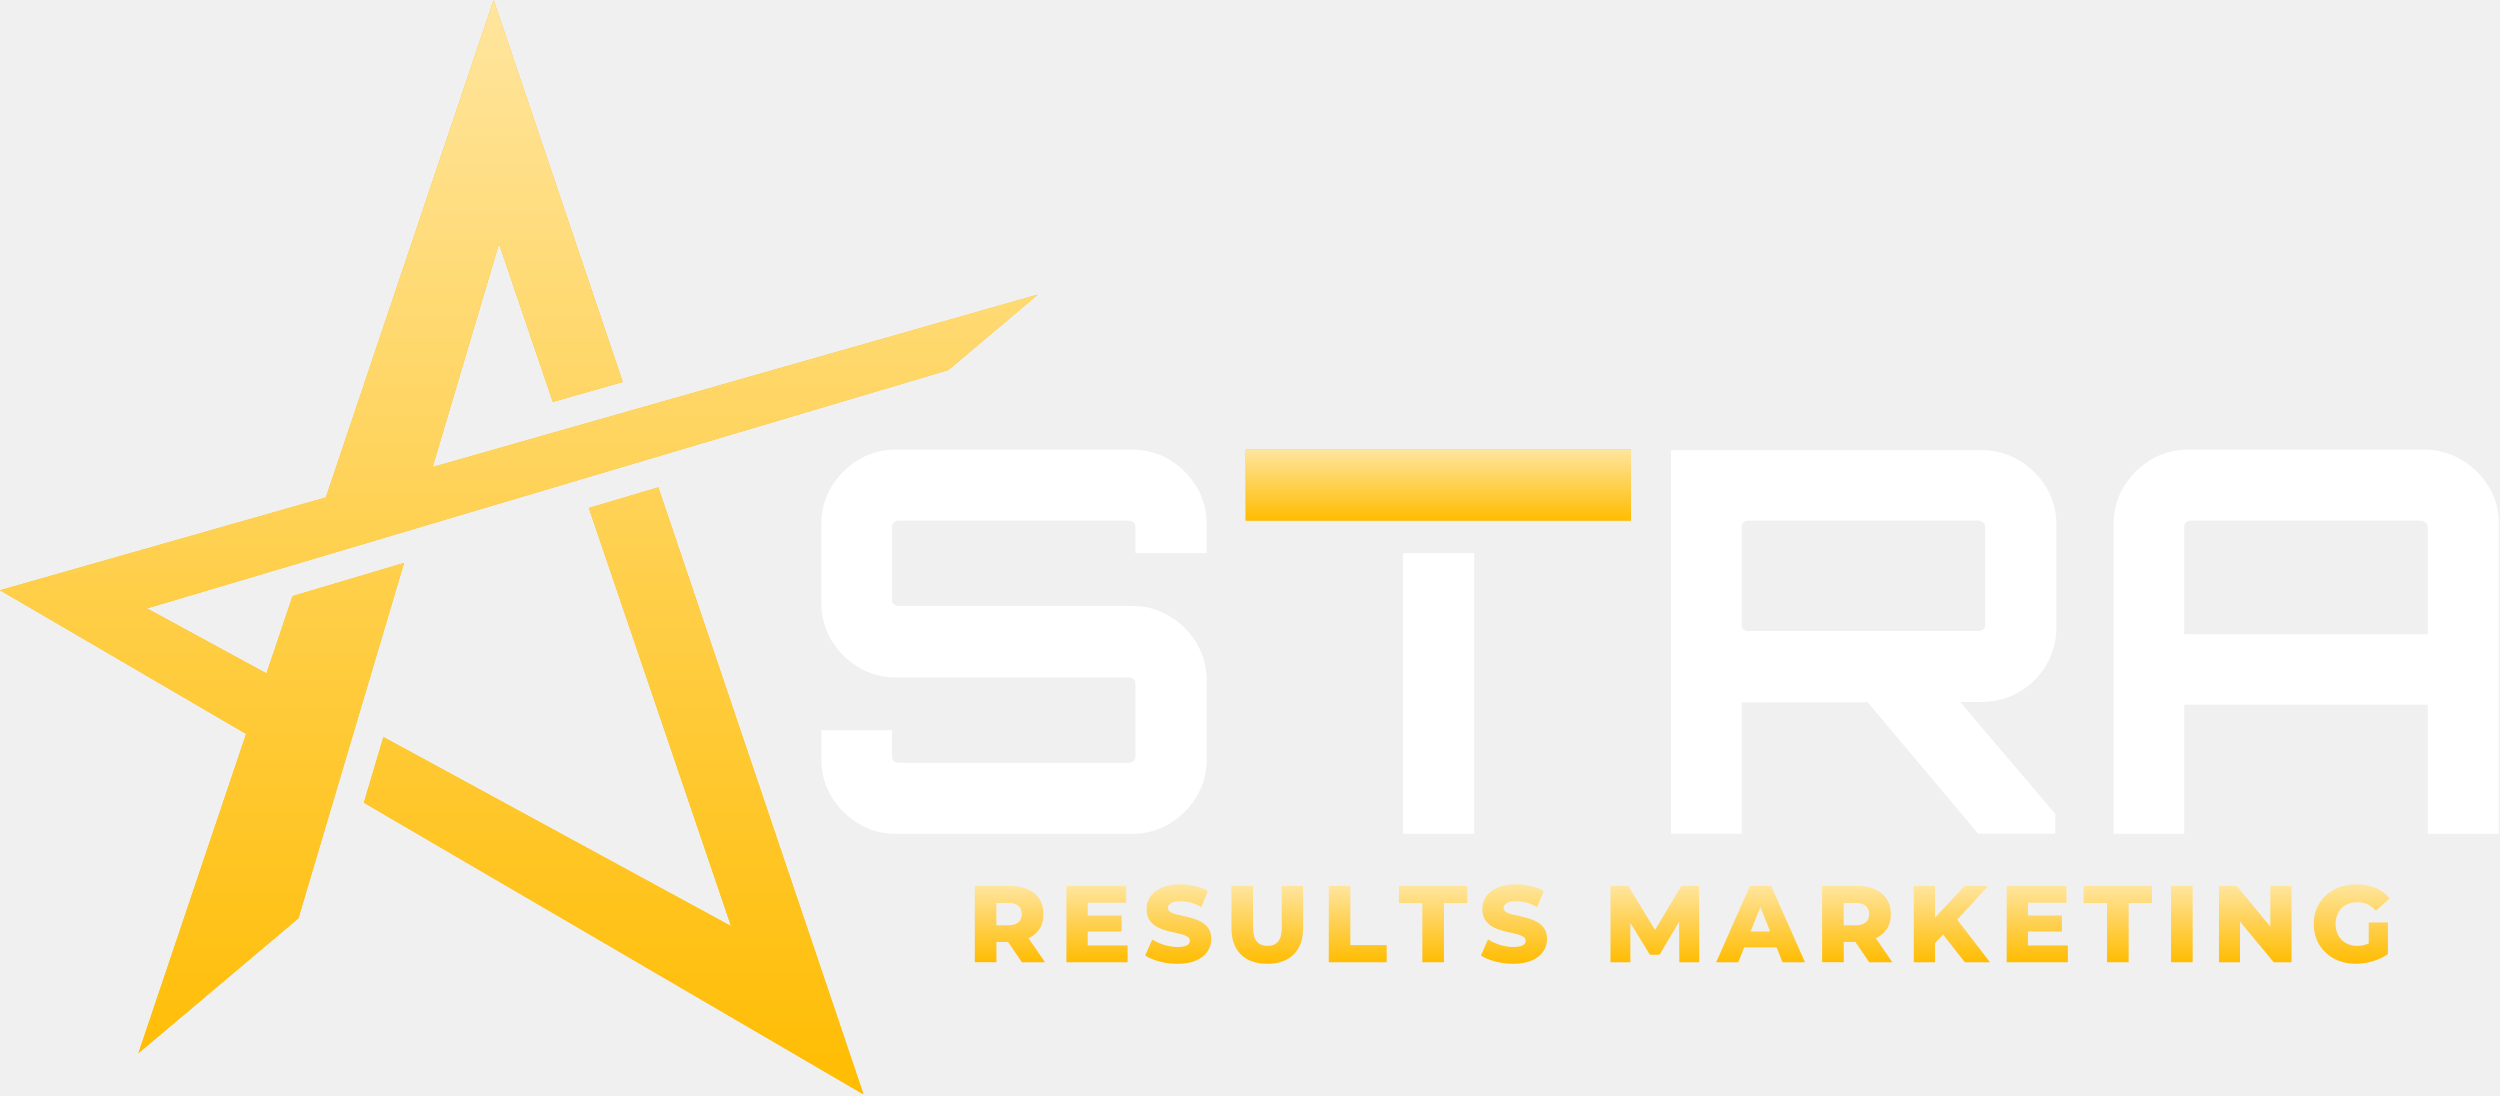
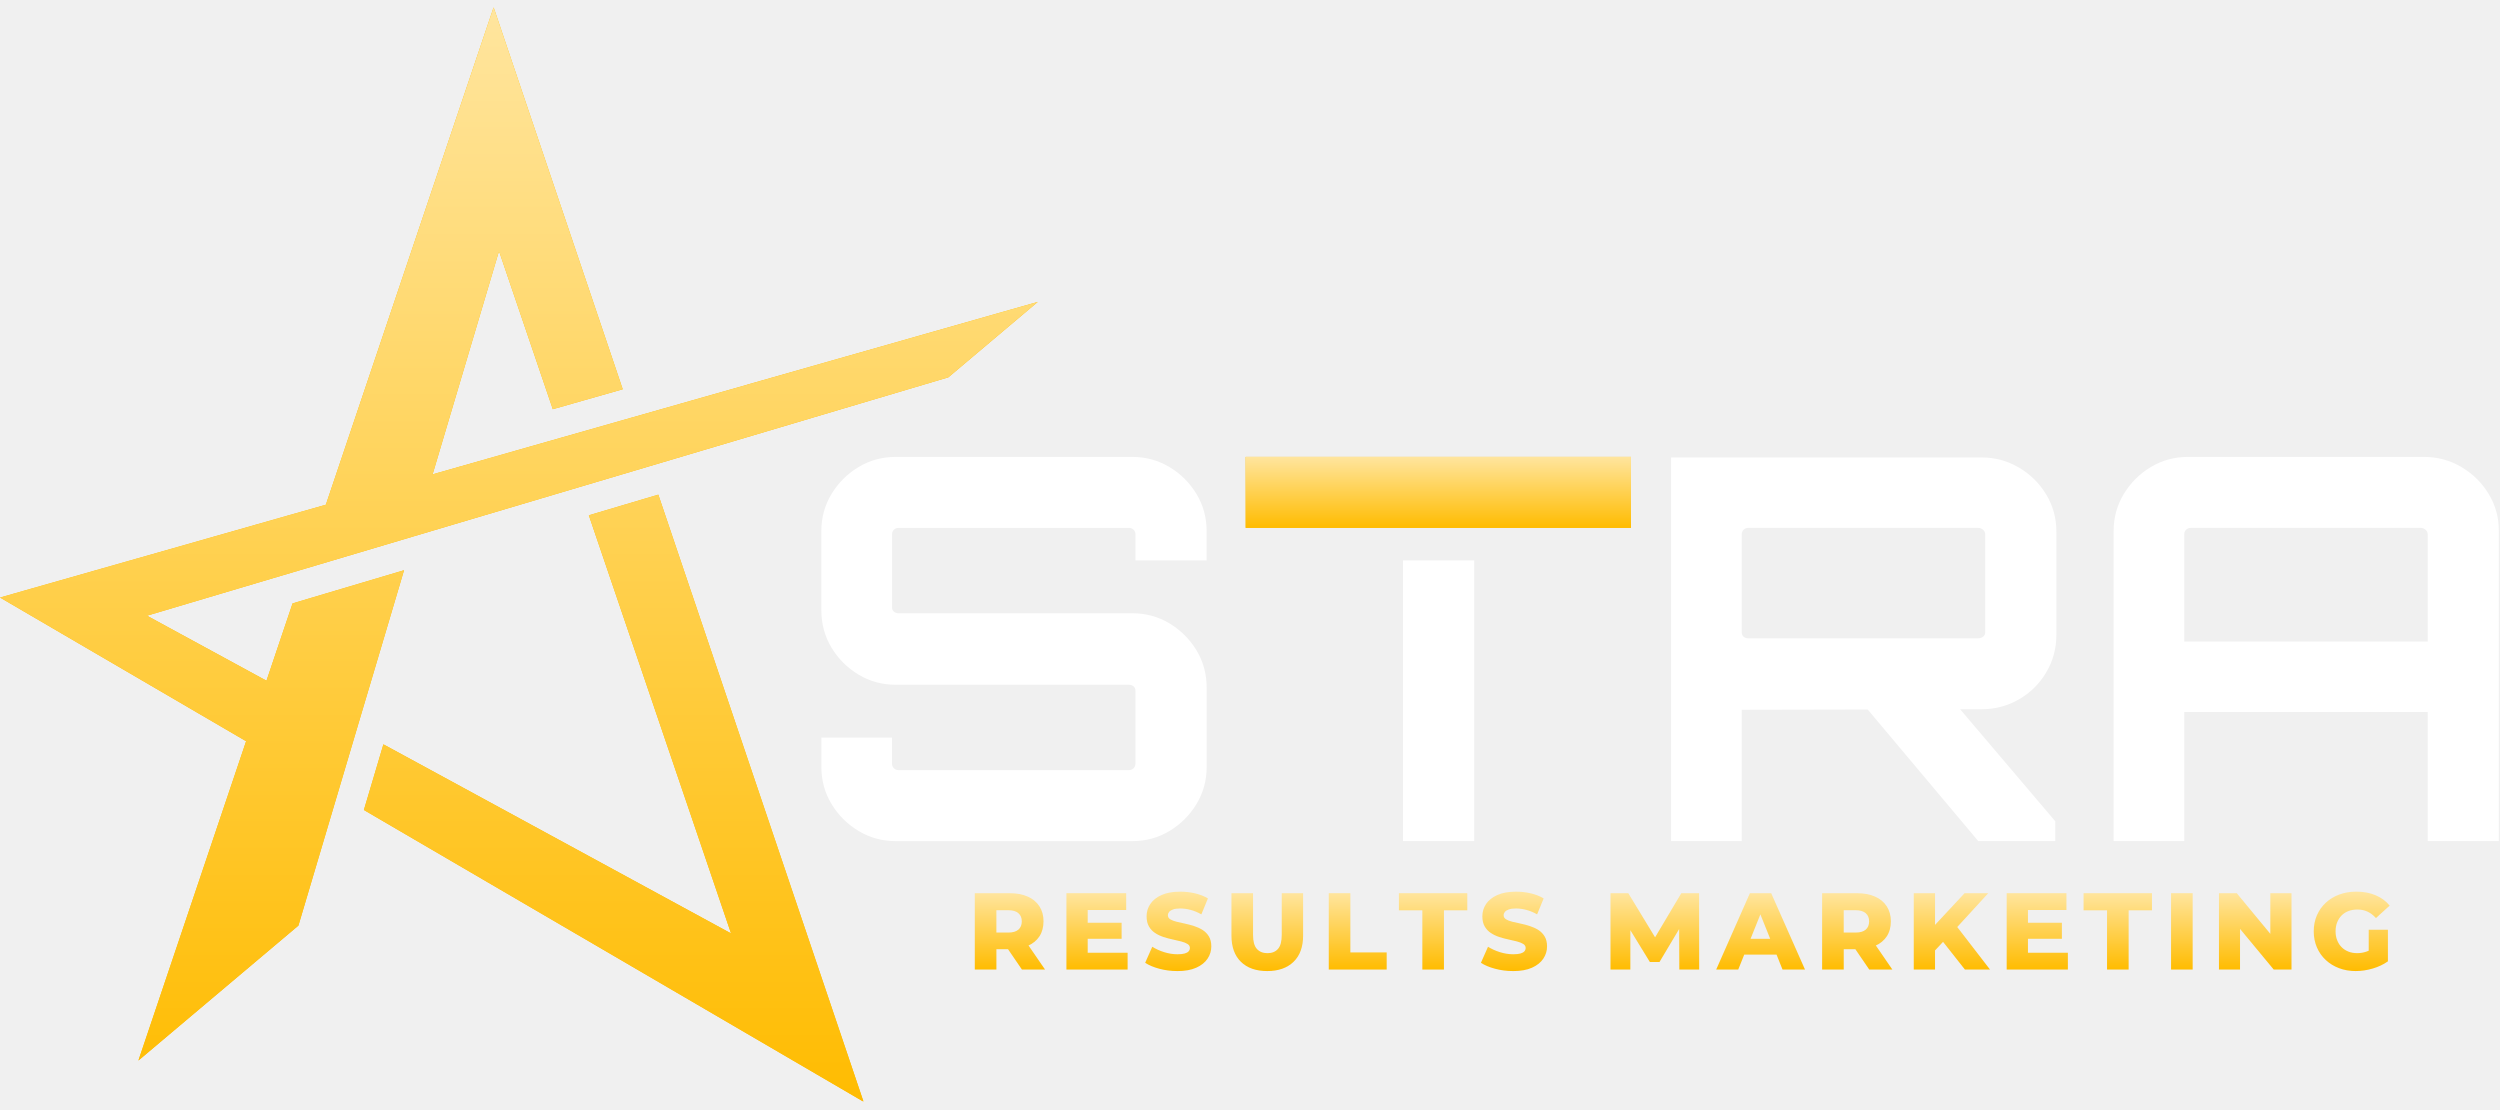
- <svg xmlns="http://www.w3.org/2000/svg" width="1696" height="743" viewBox="0 0 1696 743" fill="none">
+ <svg xmlns="http://www.w3.org/2000/svg" width="214" height="95" viewBox="0 0 1696 743" fill="none">
  <mask id="mask0_2882_954" style="mask-type:luminance" maskUnits="userSpaceOnUse" x="0" y="0" width="1696" height="743">
    <path d="M1695.25 0H0V742.42H1695.25V0Z" fill="white" />
  </mask>
  <g mask="url(#mask0_2882_954)">
    <path d="M506.88 256.04C494.17 259.67 481.48 263.28 468.77 266.9C466.64 267.5 464.53 268.11 462.41 268.71C451.25 271.89 440.09 275.06 428.92 278.24C413.11 282.73 397.31 287.24 381.5 291.75C372.14 294.42 362.76 297.1 353.39 299.77C352.27 300.09 351.13 300.42 350 300.74C344.02 302.43 338.06 304.15 332.08 305.84C319.21 309.51 306.36 313.17 293.48 316.84C308.49 266.35 323.52 215.84 338.53 165.35C350.69 201.12 362.85 236.89 375.02 272.65L422.46 259.13C393.25 172.74 364.08 86.39 334.87 0C296.93 112.49 259 224.97 221.06 337.45C147.36 358.45 73.7 379.44 0.01 400.42C55.65 432.9 111.31 465.39 166.96 497.89C142.61 570.11 118.24 642.31 93.89 714.52L202.45 622.96C204.59 615.75 206.73 608.51 208.89 601.29C211.9 591.19 214.89 581.08 217.89 571C218.55 568.8 219.2 566.62 219.85 564.42C222.86 554.28 225.88 544.15 228.88 534.03C233.24 519.39 237.59 504.73 241.93 490.1C243.01 486.52 244.06 482.93 245.12 479.36C247.02 472.95 248.94 466.54 250.84 460.15C254.35 448.3 257.87 436.49 261.4 424.67C265.64 410.43 269.86 396.15 274.1 381.89L198.49 404.39C192.59 421.92 186.69 439.38 180.78 456.86C153.76 442.16 126.72 427.47 99.69 412.74C118.72 407.07 137.77 401.42 156.8 395.75C158.6 395.21 160.38 394.67 162.18 394.15C169.98 391.81 177.78 389.49 185.59 387.18C192.53 385.12 199.43 383.06 206.36 381.02C231.22 373.63 256.09 366.2 280.97 358.81C289.88 356.15 298.8 353.51 307.71 350.85C327.82 344.89 347.93 338.9 368.04 332.92C376.35 330.45 384.67 327.99 392.98 325.5C408.7 320.83 424.44 316.14 440.16 311.47C455.32 306.95 470.46 302.43 485.59 297.95C489.09 296.91 492.6 295.88 496.1 294.83C521.62 287.24 547.16 279.63 572.68 272.04C596.25 265.05 619.81 258.04 643.37 251.02L704.04 199.85C638.31 218.57 572.61 237.3 506.88 256.01V256.04ZM469.33 397.86C461.73 375.46 454.15 353.02 446.6 330.62L399.47 344.62C409.35 373.68 419.24 402.76 429.12 431.79C451.39 497.28 473.66 562.77 495.94 628.28C435.19 595.26 374.45 562.2 313.7 529.15C295.85 519.44 277.96 509.73 260.1 500.02L246.86 544.55C256.45 550.16 265.99 555.74 275.56 561.32C378.99 621.69 482.38 682.06 585.81 742.44C546.99 627.58 508.15 512.73 469.35 397.87H469.34L469.33 397.86Z" fill="#FFBC01" />
    <path d="M1106.45 305.01H845.069V353.15H1106.45V305.01Z" fill="#FFBC01" />
    <path d="M506.88 256.04C494.17 259.67 481.48 263.28 468.77 266.9C466.64 267.5 464.53 268.11 462.41 268.71C451.25 271.89 440.09 275.06 428.92 278.24C413.11 282.73 397.31 287.24 381.5 291.75C372.14 294.42 362.76 297.1 353.39 299.77C352.27 300.09 351.13 300.42 350 300.74C344.02 302.43 338.06 304.15 332.08 305.84C319.21 309.51 306.36 313.17 293.48 316.84C308.49 266.35 323.52 215.84 338.53 165.35C350.69 201.12 362.85 236.89 375.02 272.65L422.46 259.13C393.25 172.74 364.08 86.39 334.87 0C296.93 112.49 259 224.97 221.06 337.45C147.36 358.45 73.7 379.44 0.01 400.42C55.65 432.9 111.31 465.39 166.96 497.89C142.61 570.11 118.24 642.31 93.89 714.52L202.45 622.96C204.59 615.75 206.73 608.51 208.89 601.29C211.9 591.19 214.89 581.08 217.89 571C218.55 568.8 219.2 566.62 219.85 564.42C222.86 554.28 225.88 544.15 228.88 534.03C233.24 519.39 237.59 504.73 241.93 490.1C243.01 486.52 244.06 482.93 245.12 479.36C247.02 472.95 248.94 466.54 250.84 460.15C254.35 448.3 257.87 436.49 261.4 424.67C265.64 410.43 269.86 396.15 274.1 381.89L198.49 404.39C192.59 421.92 186.69 439.38 180.78 456.86C153.76 442.16 126.72 427.47 99.69 412.74C118.72 407.07 137.77 401.42 156.8 395.75C158.6 395.21 160.38 394.67 162.18 394.15C169.98 391.81 177.78 389.49 185.59 387.18C192.53 385.12 199.43 383.06 206.36 381.02C231.22 373.63 256.09 366.2 280.97 358.81C289.88 356.15 298.8 353.51 307.71 350.85C327.82 344.89 347.93 338.9 368.04 332.92C376.35 330.45 384.67 327.99 392.98 325.5C408.7 320.83 424.44 316.14 440.16 311.47C455.32 306.95 470.46 302.43 485.59 297.95C489.09 296.91 492.6 295.88 496.1 294.83C521.62 287.24 547.16 279.63 572.68 272.04C596.25 265.05 619.81 258.04 643.37 251.02L704.04 199.85C638.31 218.57 572.61 237.3 506.88 256.01V256.04ZM469.33 397.86C461.73 375.46 454.15 353.02 446.6 330.62L399.47 344.62C409.35 373.68 419.24 402.76 429.12 431.79C451.39 497.28 473.66 562.77 495.94 628.28C435.19 595.26 374.45 562.2 313.7 529.15C295.85 519.44 277.96 509.73 260.1 500.02L246.86 544.55C256.45 550.16 265.99 555.74 275.56 561.32C378.99 621.69 482.38 682.06 585.81 742.44C546.99 627.58 508.15 512.73 469.35 397.87H469.34L469.33 397.86Z" fill="url(#paint0_linear_2882_954)" />
    <path d="M793.35 311.9C785.72 307.32 777.32 305.02 768.12 305.02H607.67C598.47 305.02 590.07 307.31 582.44 311.9C574.81 316.48 568.71 322.58 564.1 330.18C559.49 337.79 557.2 346.16 557.2 355.34V408.91C557.2 418.32 559.5 426.83 564.1 434.43C568.69 442.03 574.81 448.12 582.44 452.71C590.07 457.29 598.47 459.59 607.67 459.59H765.94C767.14 459.59 768.18 459.96 769.02 460.68C769.87 461.4 770.28 462.37 770.28 463.57V513.16C770.28 514.37 769.85 515.39 769.02 516.23C768.17 517.07 767.14 517.49 765.94 517.49H609.48C608.26 517.49 607.25 517.08 606.4 516.23C605.55 515.39 605.13 514.37 605.13 513.16V495.43H557.22V515.34C557.22 524.51 559.52 532.89 564.12 540.5C568.71 548.1 574.83 554.19 582.46 558.78C590.09 563.36 598.49 565.67 607.69 565.67H768.14C777.34 565.67 785.74 563.38 793.37 558.78C801 554.2 807.1 548.1 811.71 540.5C816.3 532.89 818.61 524.52 818.61 515.34V461.77C818.61 452.37 816.32 443.85 811.71 436.25C807.12 428.64 801 422.56 793.37 417.96C785.74 413.38 777.34 411.08 768.14 411.08H609.5C608.28 411.08 607.26 410.71 606.42 409.99C605.57 409.27 605.16 408.3 605.16 407.1V357.51C605.16 356.31 605.57 355.28 606.42 354.44C607.27 353.59 608.28 353.18 609.5 353.18H765.96C767.16 353.18 768.19 353.61 769.04 354.44C769.89 355.28 770.3 356.31 770.3 357.51V375.24H818.58V355.32C818.58 346.15 816.28 337.77 811.68 330.16C807.09 322.56 800.97 316.47 793.34 311.88L793.35 311.9Z" fill="white" />
    <path d="M1000.08 375.23H951.81V565.63H1000.08V375.23Z" fill="white" />
    <path d="M1106.45 305.01H845.069V353.15H1106.45V305.01Z" fill="url(#paint1_linear_2882_954)" />
    <path d="M1369.63 312.27C1361.88 307.69 1353.42 305.38 1344.22 305.38H1133.67V565.62H1181.58V476.57L1267.05 476.39L1342.03 565.62H1394.31V552.22L1329.78 476.24L1344.22 476.21C1353.42 476.21 1361.88 473.98 1369.63 469.51C1377.37 465.05 1383.55 458.95 1388.14 451.22C1392.73 443.51 1395.04 435.05 1395.04 425.88V355.66C1395.04 346.49 1392.74 338.11 1388.14 330.51C1383.55 322.9 1377.37 316.82 1369.63 312.22V312.27ZM1346.76 424.1C1346.76 425.31 1346.27 426.27 1345.31 426.99C1344.34 427.71 1343.25 428.08 1342.04 428.08H1185.94C1184.72 428.08 1183.7 427.71 1182.86 426.99C1182.01 426.27 1181.6 425.3 1181.6 424.1V357.5C1181.6 356.3 1182.01 355.27 1182.86 354.43C1183.71 353.59 1184.73 353.17 1185.94 353.17H1342.04C1343.24 353.17 1344.34 353.6 1345.31 354.43C1346.28 355.28 1346.76 356.31 1346.76 357.5V424.1Z" fill="white" />
    <path d="M1688.35 330.18C1683.74 322.58 1677.58 316.49 1669.84 311.9C1662.09 307.32 1653.63 305.02 1644.43 305.02H1484.34C1475.14 305.02 1466.74 307.31 1459.11 311.9C1451.48 316.48 1445.38 322.58 1440.77 330.18C1436.18 337.79 1433.88 346.16 1433.88 355.34V565.64H1481.79V478.05H1646.97V565.64H1695.25V355.34C1695.25 346.17 1692.95 337.79 1688.35 330.18ZM1646.97 430.26H1481.79V357.5C1481.79 356.3 1482.21 355.27 1483.06 354.43C1483.91 353.58 1484.94 353.17 1486.14 353.17H1642.24C1643.44 353.17 1644.54 353.6 1645.51 354.43C1646.48 355.27 1646.96 356.3 1646.96 357.5V430.26H1646.97Z" fill="white" />
    <path d="M661.3 652.79V600.99H684.91C689.65 600.99 693.74 601.76 697.19 603.28C700.64 604.81 703.29 607.02 705.15 609.9C707.01 612.78 707.92 616.18 707.92 620.07C707.92 623.96 707 627.47 705.15 630.28C703.3 633.09 700.65 635.25 697.19 636.75C693.74 638.26 689.64 639.01 684.91 639.01H669.37L675.96 632.79V652.77H661.31L661.3 652.79ZM675.95 634.51L669.36 627.7H684.01C687.07 627.7 689.36 627.03 690.89 625.7C692.42 624.37 693.18 622.49 693.18 620.08C693.18 617.67 692.41 615.92 690.89 614.57C689.36 613.21 687.07 612.53 684.01 612.53H669.36L675.95 605.8V634.51ZM693.27 652.79L680.39 633.92H696L708.95 652.79H693.26H693.27Z" fill="url(#paint2_linear_2882_954)" />
    <path d="M737.89 641.39H764.97V652.79H723.46V600.99H764.01V612.39H737.89V641.4V641.39ZM736.85 621.04H760.9V631.92H736.85V621.04Z" fill="url(#paint3_linear_2882_954)" />
    <path d="M798.72 653.82C794.43 653.82 790.32 653.29 786.4 652.23C782.48 651.17 779.31 649.82 776.89 648.2L781.7 637.32C784.02 638.8 786.7 640.02 789.73 640.98C792.76 641.94 795.79 642.42 798.79 642.42C800.86 642.42 802.5 642.25 803.71 641.9C804.92 641.56 805.81 641.06 806.37 640.42C806.94 639.78 807.22 639.01 807.22 638.13C807.22 637 806.68 636.1 805.59 635.43C804.5 634.76 803.09 634.2 801.34 633.73C799.59 633.26 797.69 632.82 795.64 632.4C793.59 631.98 791.51 631.43 789.39 630.73C787.27 630.04 785.34 629.13 783.62 627.99C781.89 626.86 780.5 625.38 779.44 623.55C778.38 621.73 777.85 619.43 777.85 616.67C777.85 613.61 778.69 610.82 780.37 608.31C782.05 605.79 784.59 603.77 787.99 602.24C791.39 600.71 795.64 599.95 800.72 599.95C804.12 599.95 807.47 600.33 810.75 601.1C814.03 601.87 816.93 603.01 819.45 604.54L815.01 615.34C812.54 613.96 810.1 612.95 807.68 612.31C805.26 611.67 802.92 611.35 800.65 611.35C798.63 611.35 797 611.57 795.77 612.02C794.54 612.46 793.65 613.03 793.11 613.72C792.57 614.41 792.3 615.15 792.3 615.94C792.3 617.12 792.84 618.05 793.93 618.71C795.01 619.38 796.42 619.92 798.15 620.34C799.88 620.76 801.79 621.19 803.88 621.63C805.98 622.07 808.06 622.63 810.13 623.3C812.2 623.97 814.11 624.85 815.87 625.96C817.62 627.07 819.04 628.53 820.12 630.33C821.2 632.13 821.75 634.39 821.75 637.1C821.75 640.11 820.9 642.89 819.2 645.43C817.5 647.97 814.94 650.01 811.54 651.54C808.14 653.07 803.87 653.83 798.74 653.83L798.72 653.82Z" fill="url(#paint4_linear_2882_954)" />
    <path d="M859.69 653.82C852.04 653.82 846.09 651.72 841.82 647.53C837.55 643.34 835.42 637.42 835.42 629.77V600.98H850.07V629.32C850.07 633.71 850.93 636.87 852.66 638.79C854.39 640.71 856.78 641.68 859.84 641.68C862.9 641.68 865.28 640.72 866.98 638.79C868.68 636.87 869.53 633.71 869.53 629.32V600.98H884.03V629.77C884.03 637.42 881.87 643.34 877.56 647.53C873.24 651.72 867.29 653.82 859.69 653.82Z" fill="url(#paint5_linear_2882_954)" />
    <path d="M901.43 652.79V600.99H916.08V641.17H940.72V652.79H901.43Z" fill="url(#paint6_linear_2882_954)" />
    <path d="M964.92 652.79V612.61H949.01V600.99H995.41V612.61H979.57V652.79H964.92Z" fill="url(#paint7_linear_2882_954)" />
    <path d="M1026.49 653.82C1022.2 653.82 1018.09 653.29 1014.17 652.23C1010.25 651.17 1007.08 649.82 1004.66 648.2L1009.47 637.32C1011.79 638.8 1014.47 640.02 1017.5 640.98C1020.53 641.94 1023.56 642.42 1026.57 642.42C1028.64 642.42 1030.28 642.25 1031.49 641.9C1032.7 641.56 1033.59 641.06 1034.15 640.42C1034.72 639.78 1035 639.01 1035 638.13C1035 637 1034.46 636.1 1033.37 635.43C1032.28 634.76 1030.87 634.2 1029.12 633.73C1027.37 633.26 1025.47 632.82 1023.42 632.4C1021.37 631.98 1019.29 631.43 1017.17 630.73C1015.05 630.04 1013.12 629.13 1011.4 627.99C1009.67 626.86 1008.28 625.38 1007.22 623.55C1006.16 621.73 1005.63 619.43 1005.63 616.67C1005.63 613.61 1006.47 610.82 1008.15 608.31C1009.83 605.79 1012.37 603.77 1015.77 602.24C1019.17 600.71 1023.42 599.95 1028.5 599.95C1031.9 599.95 1035.25 600.33 1038.53 601.1C1041.81 601.87 1044.71 603.01 1047.22 604.54L1042.78 615.34C1040.31 613.96 1037.87 612.95 1035.45 612.31C1033.03 611.67 1030.69 611.35 1028.42 611.35C1026.4 611.35 1024.77 611.57 1023.54 612.02C1022.31 612.46 1021.42 613.03 1020.88 613.72C1020.34 614.41 1020.07 615.15 1020.07 615.94C1020.07 617.12 1020.61 618.05 1021.7 618.71C1022.78 619.38 1024.19 619.92 1025.92 620.34C1027.65 620.76 1029.56 621.19 1031.65 621.63C1033.75 622.07 1035.83 622.63 1037.9 623.3C1039.97 623.97 1041.88 624.85 1043.64 625.96C1045.39 627.07 1046.81 628.53 1047.89 630.33C1048.97 632.13 1049.52 634.39 1049.52 637.1C1049.52 640.11 1048.67 642.89 1046.97 645.43C1045.27 647.97 1042.72 650.01 1039.31 651.54C1035.91 653.07 1031.64 653.83 1026.51 653.83L1026.49 653.82Z" fill="url(#paint8_linear_2882_954)" />
    <path d="M1092.57 652.79V600.99H1104.63L1126.02 636.21H1119.66L1140.6 600.99H1152.66L1152.73 652.79H1139.26L1139.11 621.49H1141.4L1125.79 647.69H1119.28L1103.22 621.49H1106.03V652.79H1092.56H1092.57Z" fill="url(#paint9_linear_2882_954)" />
    <path d="M1164.27 652.79L1187.14 600.99H1201.57L1224.51 652.79H1209.27L1191.36 608.17H1197.13L1179.22 652.79H1164.27ZM1176.78 642.65L1180.55 631.92H1205.86L1209.63 642.65H1176.77H1176.78Z" fill="url(#paint10_linear_2882_954)" />
    <path d="M1236.13 652.79V600.99H1259.74C1264.48 600.99 1268.57 601.76 1272.02 603.28C1275.47 604.81 1278.13 607.02 1279.98 609.9C1281.83 612.79 1282.76 616.18 1282.76 620.07C1282.76 623.96 1281.84 627.47 1279.98 630.28C1278.13 633.09 1275.48 635.25 1272.02 636.75C1268.57 638.26 1264.47 639.01 1259.74 639.01H1244.2L1250.79 632.79V652.77H1236.14L1236.13 652.79ZM1250.78 634.51L1244.19 627.7H1258.84C1261.9 627.7 1264.19 627.03 1265.72 625.7C1267.25 624.37 1268.01 622.49 1268.01 620.08C1268.01 617.67 1267.24 615.92 1265.72 614.57C1264.19 613.21 1261.9 612.53 1258.84 612.53H1244.19L1250.78 605.8V634.51ZM1268.09 652.79L1255.21 633.92H1270.82L1283.77 652.79H1268.08H1268.09Z" fill="url(#paint11_linear_2882_954)" />
    <path d="M1298.29 652.79V600.99H1312.72V652.79H1298.29ZM1311.31 641.32L1310.5 624.89L1332.77 600.99H1348.83L1326.78 625.04L1318.57 633.55L1311.32 641.32H1311.31ZM1332.99 652.79L1316.12 631.4L1325.67 621.19L1350.02 652.79H1333H1332.99Z" fill="url(#paint12_linear_2882_954)" />
    <path d="M1375.76 641.39H1402.84V652.79H1361.33V600.99H1401.88V612.39H1375.76V641.4V641.39ZM1374.73 621.04H1398.78V631.92H1374.73V621.04Z" fill="url(#paint13_linear_2882_954)" />
    <path d="M1429.41 652.79V612.61H1413.5V600.99H1459.9V612.61H1444.06V652.79H1429.41Z" fill="url(#paint14_linear_2882_954)" />
    <path d="M1472.85 652.79V600.99H1487.5V652.79H1472.85Z" fill="url(#paint15_linear_2882_954)" />
    <path d="M1505.34 652.79V600.99H1517.4L1545.89 635.47H1540.19V600.99H1554.55V652.79H1542.49L1513.93 618.31H1519.63V652.79H1505.35H1505.34Z" fill="url(#paint16_linear_2882_954)" />
    <path d="M1598.21 653.82C1594.07 653.82 1590.27 653.17 1586.81 651.86C1583.35 650.55 1580.35 648.7 1577.78 646.31C1575.21 643.92 1573.22 641.07 1571.79 637.76C1570.36 634.46 1569.64 630.83 1569.64 626.88C1569.64 622.93 1570.35 619.31 1571.79 616C1573.22 612.7 1575.23 609.85 1577.82 607.45C1580.41 605.06 1583.45 603.21 1586.96 601.9C1590.46 600.59 1594.34 599.94 1598.58 599.94C1603.41 599.94 1607.76 600.75 1611.6 602.38C1615.45 604.01 1618.63 606.35 1621.15 609.41L1611.83 617.85C1610.05 615.88 1608.14 614.42 1606.09 613.48C1604.04 612.54 1601.76 612.07 1599.25 612.07C1597.03 612.07 1595.01 612.42 1593.18 613.11C1591.35 613.8 1589.8 614.8 1588.52 616.11C1587.24 617.42 1586.24 618.98 1585.52 620.81C1584.8 622.64 1584.45 624.66 1584.45 626.88C1584.45 629.1 1584.81 631.05 1585.52 632.87C1586.23 634.7 1587.23 636.26 1588.52 637.57C1589.8 638.88 1591.34 639.89 1593.14 640.6C1594.94 641.32 1596.93 641.67 1599.1 641.67C1601.27 641.67 1603.39 641.31 1605.46 640.6C1607.53 639.89 1609.63 638.66 1611.75 636.94L1619.96 647.23C1616.95 649.35 1613.51 650.98 1609.64 652.11C1605.77 653.24 1601.96 653.81 1598.21 653.81V653.82ZM1606.94 645.39V625.78H1619.96V647.24L1606.94 645.39Z" fill="url(#paint17_linear_2882_954)" />
  </g>
  <defs>
    <linearGradient id="paint0_linear_2882_954" x1="352.02" y1="0" x2="352.02" y2="742.42" gradientUnits="userSpaceOnUse">
      <stop stop-color="#FFE59E" />
      <stop offset="1" stop-color="#FFBC01" />
    </linearGradient>
    <linearGradient id="paint1_linear_2882_954" x1="975.759" y1="305.01" x2="975.759" y2="353.15" gradientUnits="userSpaceOnUse">
      <stop stop-color="#FFE59E" />
      <stop offset="1" stop-color="#FFBC01" />
    </linearGradient>
    <linearGradient id="paint2_linear_2882_954" x1="685.13" y1="600.99" x2="685.13" y2="652.79" gradientUnits="userSpaceOnUse">
      <stop stop-color="#FFE59E" />
      <stop offset="1" stop-color="#FFBC01" />
    </linearGradient>
    <linearGradient id="paint3_linear_2882_954" x1="744.22" y1="600.99" x2="744.22" y2="652.79" gradientUnits="userSpaceOnUse">
      <stop stop-color="#FFE59E" />
      <stop offset="1" stop-color="#FFBC01" />
    </linearGradient>
    <linearGradient id="paint4_linear_2882_954" x1="799.31" y1="599.95" x2="799.31" y2="653.82" gradientUnits="userSpaceOnUse">
      <stop stop-color="#FFE59E" />
      <stop offset="1" stop-color="#FFBC01" />
    </linearGradient>
    <linearGradient id="paint5_linear_2882_954" x1="859.73" y1="600.99" x2="859.73" y2="653.82" gradientUnits="userSpaceOnUse">
      <stop stop-color="#FFE59E" />
      <stop offset="1" stop-color="#FFBC01" />
    </linearGradient>
    <linearGradient id="paint6_linear_2882_954" x1="921.08" y1="600.99" x2="921.08" y2="652.79" gradientUnits="userSpaceOnUse">
      <stop stop-color="#FFE59E" />
      <stop offset="1" stop-color="#FFBC01" />
    </linearGradient>
    <linearGradient id="paint7_linear_2882_954" x1="972.21" y1="600.99" x2="972.21" y2="652.79" gradientUnits="userSpaceOnUse">
      <stop stop-color="#FFE59E" />
      <stop offset="1" stop-color="#FFBC01" />
    </linearGradient>
    <linearGradient id="paint8_linear_2882_954" x1="1027.08" y1="599.95" x2="1027.08" y2="653.82" gradientUnits="userSpaceOnUse">
      <stop stop-color="#FFE59E" />
      <stop offset="1" stop-color="#FFBC01" />
    </linearGradient>
    <linearGradient id="paint9_linear_2882_954" x1="1122.65" y1="600.99" x2="1122.65" y2="652.79" gradientUnits="userSpaceOnUse">
      <stop stop-color="#FFE59E" />
      <stop offset="1" stop-color="#FFBC01" />
    </linearGradient>
    <linearGradient id="paint10_linear_2882_954" x1="1194.39" y1="600.99" x2="1194.39" y2="652.79" gradientUnits="userSpaceOnUse">
      <stop stop-color="#FFE59E" />
      <stop offset="1" stop-color="#FFBC01" />
    </linearGradient>
    <linearGradient id="paint11_linear_2882_954" x1="1259.95" y1="600.99" x2="1259.95" y2="652.79" gradientUnits="userSpaceOnUse">
      <stop stop-color="#FFE59E" />
      <stop offset="1" stop-color="#FFBC01" />
    </linearGradient>
    <linearGradient id="paint12_linear_2882_954" x1="1324.15" y1="600.99" x2="1324.15" y2="652.79" gradientUnits="userSpaceOnUse">
      <stop stop-color="#FFE59E" />
      <stop offset="1" stop-color="#FFBC01" />
    </linearGradient>
    <linearGradient id="paint13_linear_2882_954" x1="1382.09" y1="600.99" x2="1382.09" y2="652.79" gradientUnits="userSpaceOnUse">
      <stop stop-color="#FFE59E" />
      <stop offset="1" stop-color="#FFBC01" />
    </linearGradient>
    <linearGradient id="paint14_linear_2882_954" x1="1436.7" y1="600.99" x2="1436.7" y2="652.79" gradientUnits="userSpaceOnUse">
      <stop stop-color="#FFE59E" />
      <stop offset="1" stop-color="#FFBC01" />
    </linearGradient>
    <linearGradient id="paint15_linear_2882_954" x1="1480.18" y1="600.99" x2="1480.18" y2="652.79" gradientUnits="userSpaceOnUse">
      <stop stop-color="#FFE59E" />
      <stop offset="1" stop-color="#FFBC01" />
    </linearGradient>
    <linearGradient id="paint16_linear_2882_954" x1="1529.94" y1="600.99" x2="1529.94" y2="652.79" gradientUnits="userSpaceOnUse">
      <stop stop-color="#FFE59E" />
      <stop offset="1" stop-color="#FFBC01" />
    </linearGradient>
    <linearGradient id="paint17_linear_2882_954" x1="1595.39" y1="599.95" x2="1595.39" y2="653.82" gradientUnits="userSpaceOnUse">
      <stop stop-color="#FFE59E" />
      <stop offset="1" stop-color="#FFBC01" />
    </linearGradient>
  </defs>
</svg>
